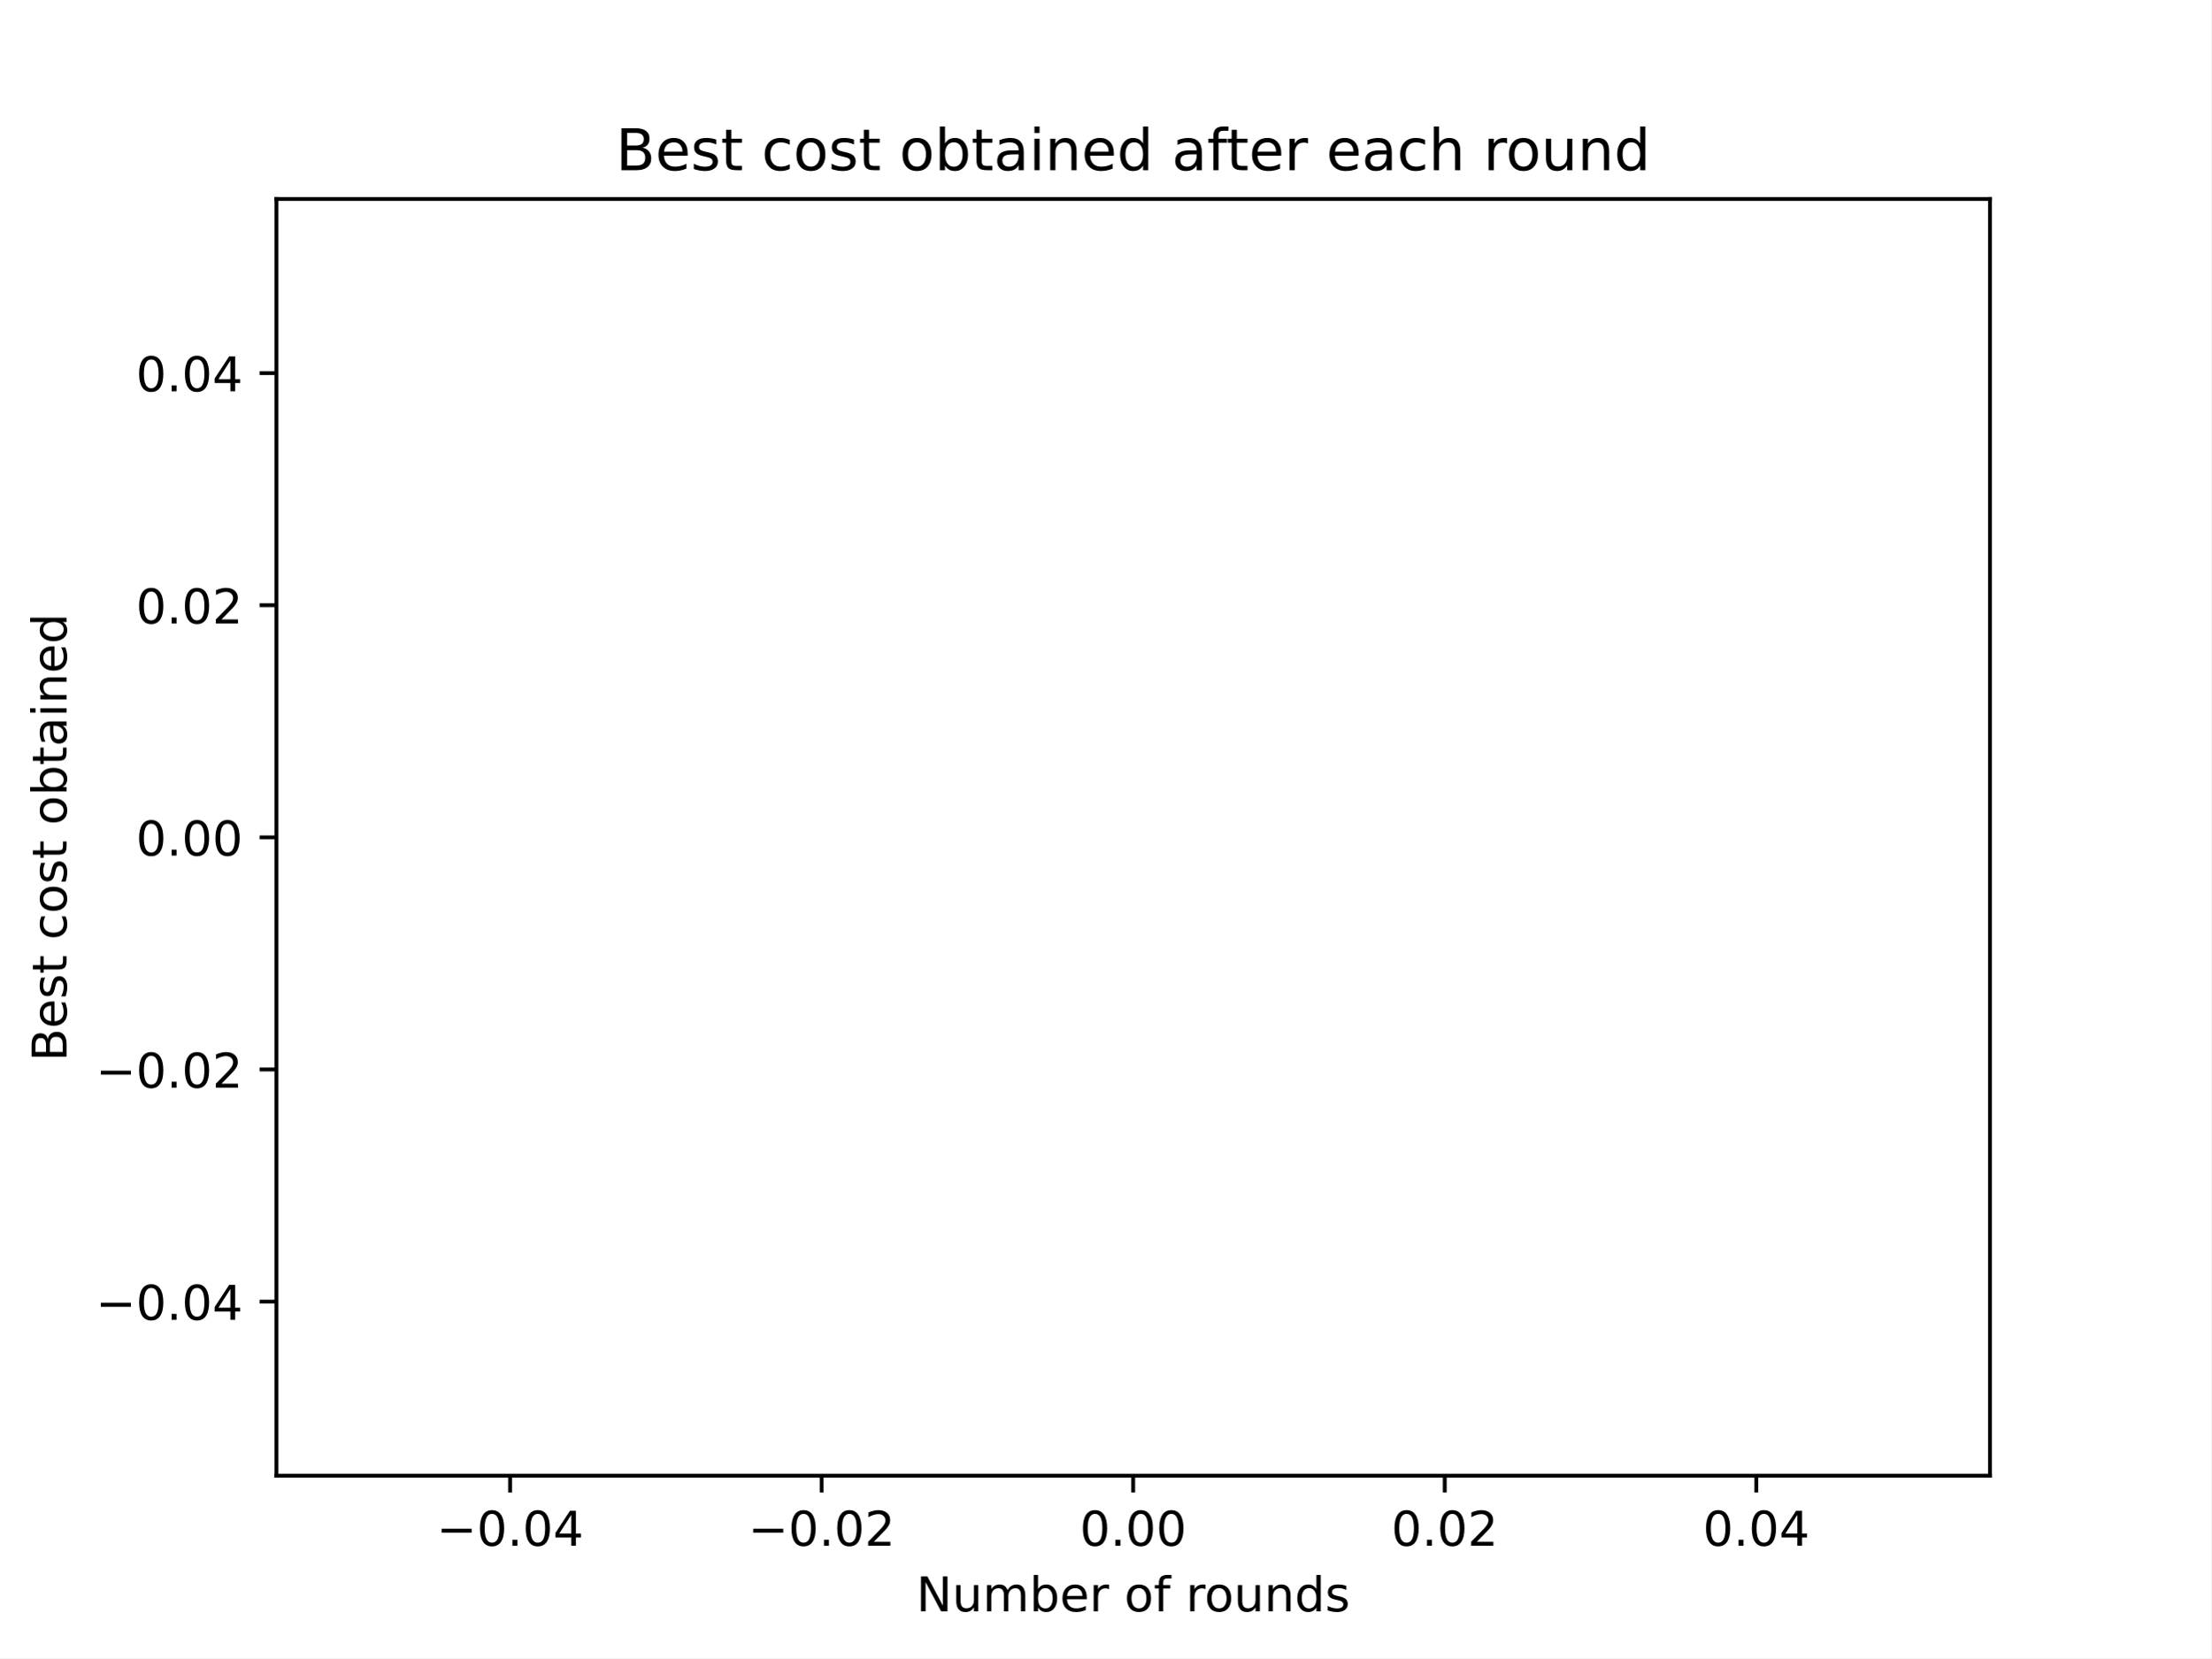
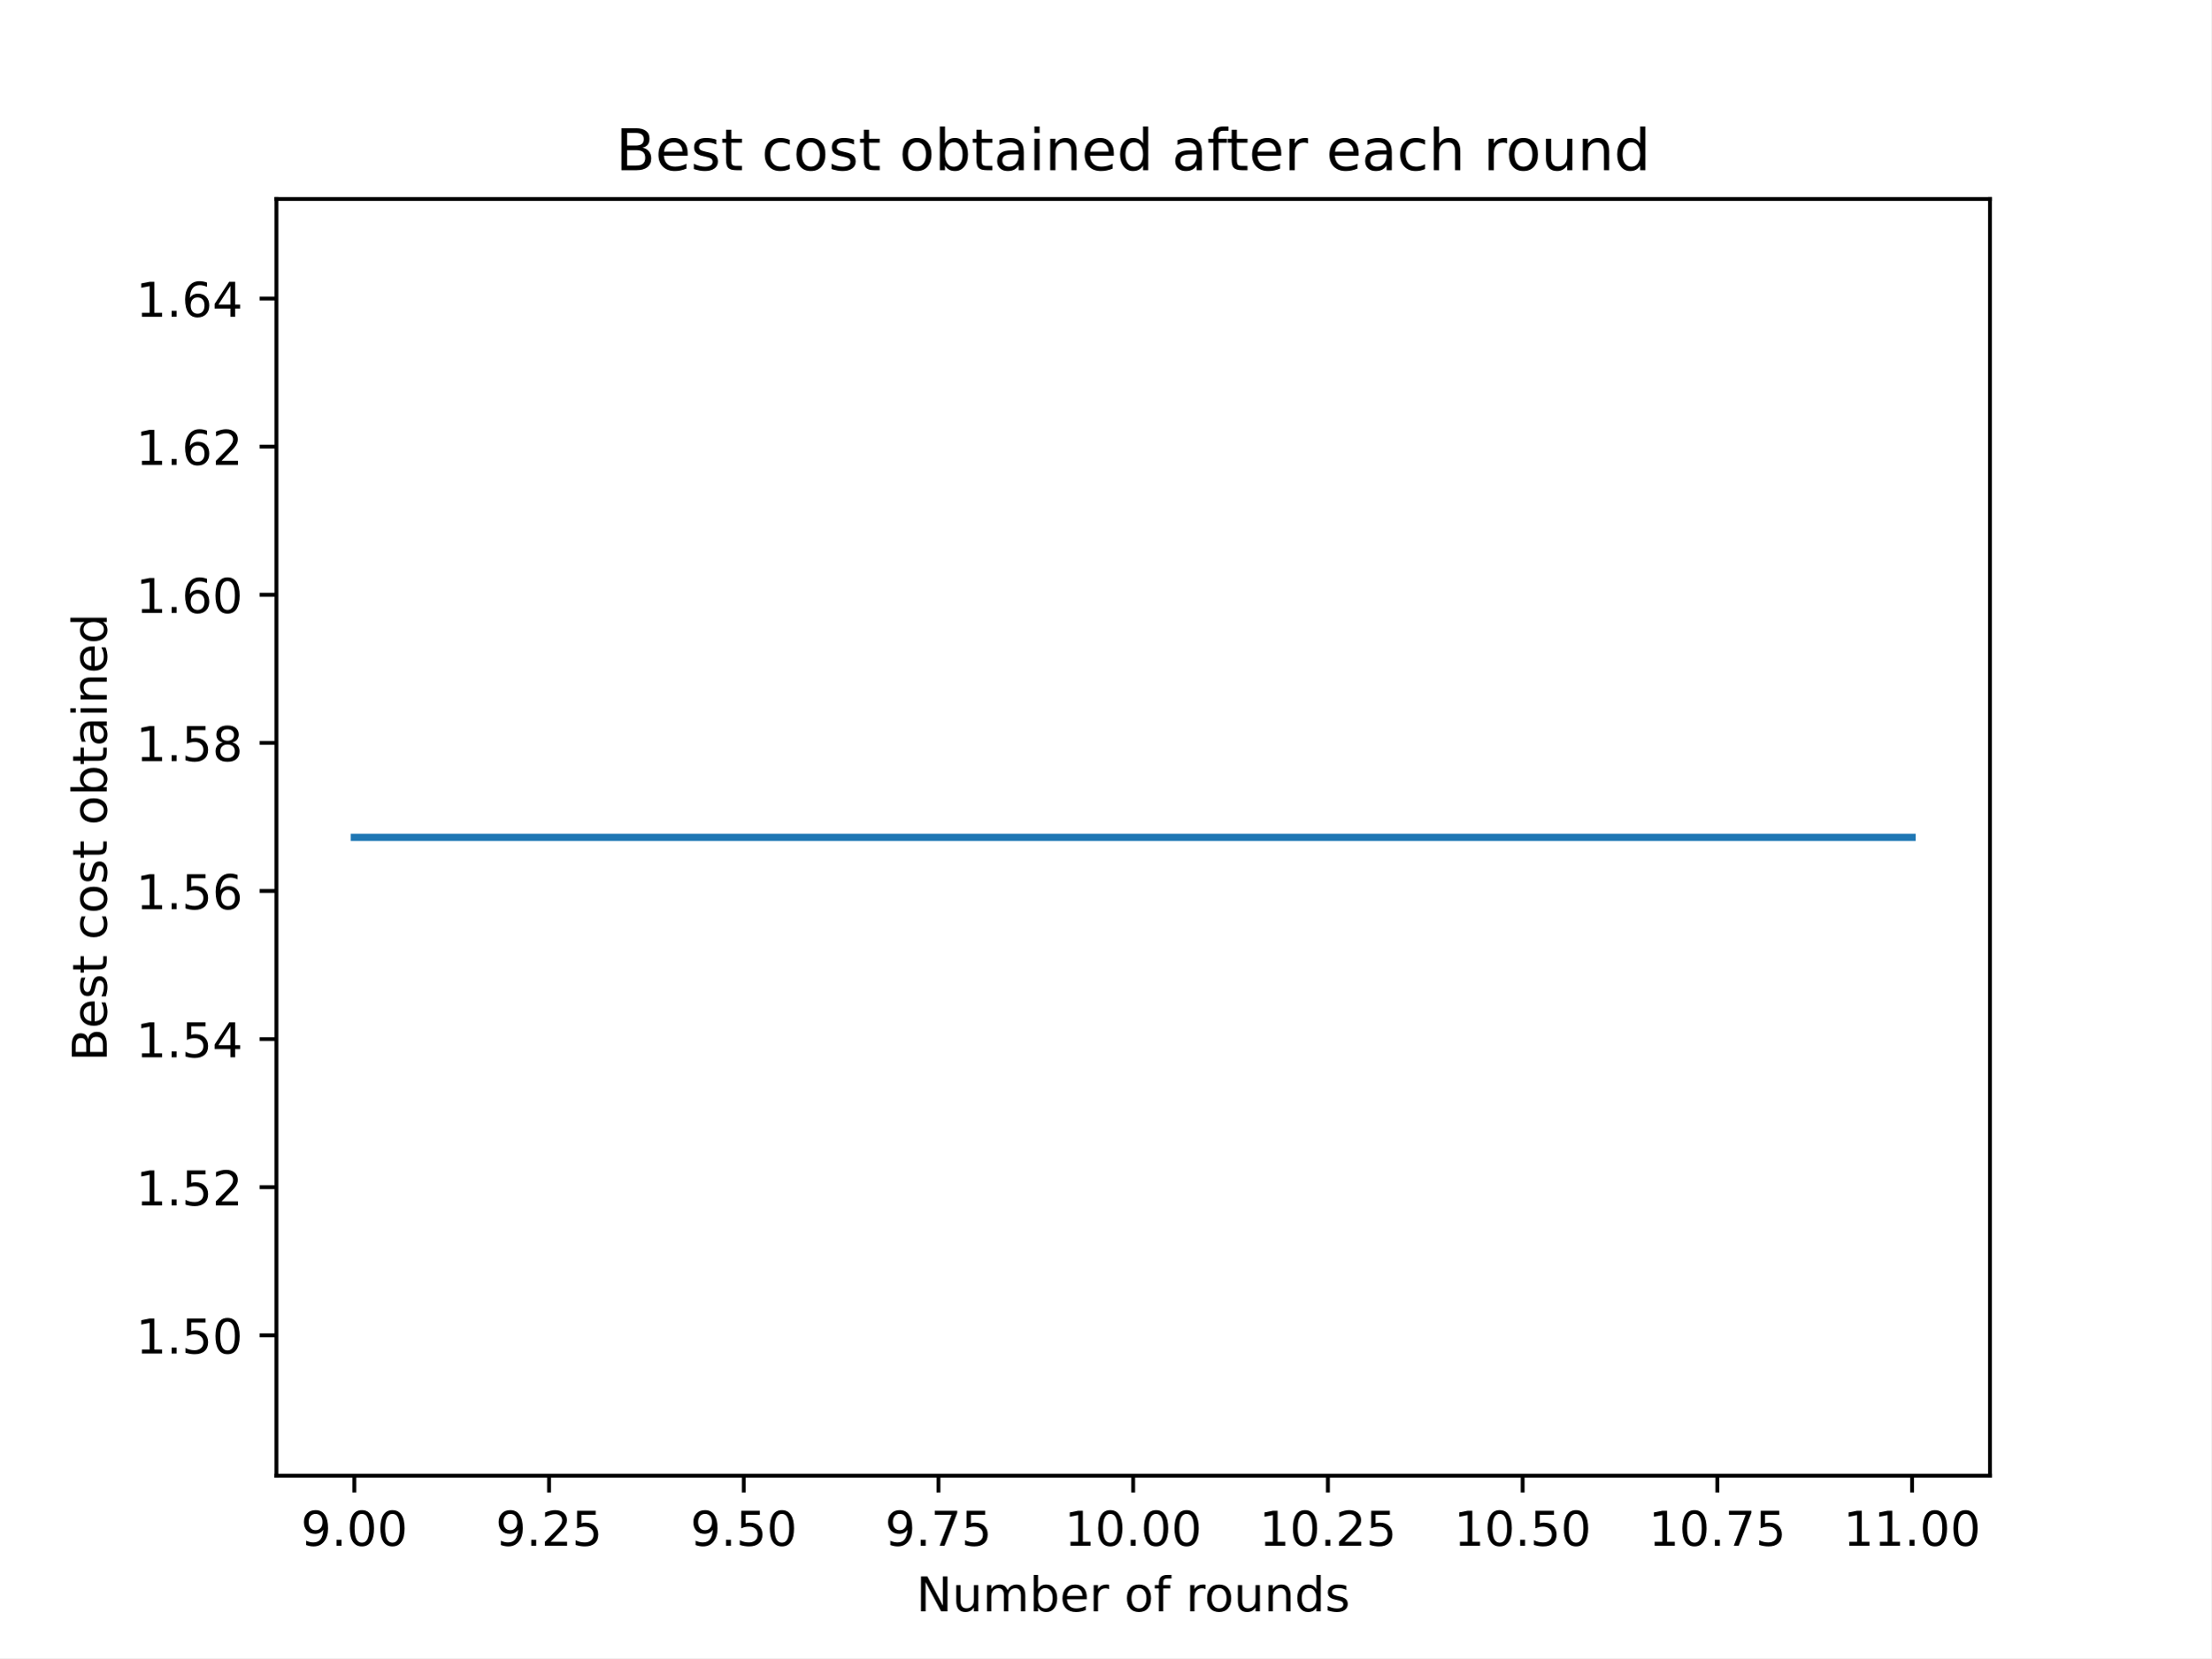
<svg xmlns="http://www.w3.org/2000/svg" xmlns:xlink="http://www.w3.org/1999/xlink" height="345.6pt" version="1.1" viewBox="0 0 460.8 345.6" width="460.8pt">
  <defs>
    <style type="text/css">*{stroke-linecap:butt;stroke-linejoin:round;}</style>
  </defs>
  <g id="figure_1">
    <g id="patch_1">
      <path d="M 0 345.6  L 460.8 345.6  L 460.8 0  L 0 0  z " style="fill:#ffffff;" />
    </g>
    <g id="axes_1">
      <g id="patch_2">
        <path d="M 57.6 307.584  L 414.72 307.584  L 414.72 41.472  L 57.6 41.472  z " style="fill:#ffffff;" />
      </g>
      <g id="matplotlib.axis_1">
        <g id="xtick_1">
          <g id="line2d_1">
            <defs>
-               <path d="M 0 0  L 0 3.5  " id="m5c2f1221fa" style="stroke:#000000;stroke-width:0.8;" />
+               <path d="M 0 0  L 0 3.5  " id="m8ba4e648dd" style="stroke:#000000;stroke-width:0.8;" />
            </defs>
            <g>
-               <use style="stroke:#000000;stroke-width:0.8;" x="106.298" xlink:href="#m5c2f1221fa" y="307.584" />
+               <use style="stroke:#000000;stroke-width:0.8;" x="73.833" xlink:href="#m8ba4e648dd" y="307.584" />
            </g>
          </g>
          <g id="text_1">
-             <g transform="translate(90.97553 322.1824)scale(0.1 -0.1)">
-               <defs>
-                 <path d="M 10.594 35.5  L 73.188 35.5  L 73.188 27.203  L 10.594 27.203  z " id="DejaVuSans-8722" />
+             <g transform="translate(62.69991 322.1824)scale(0.1 -0.1)">
+               <defs>
+                 <path d="M 10.984 1.516  L 10.984 10.5  Q 14.703 8.734 18.5 7.812  Q 22.312 6.891 25.984 6.891  Q 35.75 6.891 40.891 13.453  Q 46.047 20.016 46.781 33.406  Q 43.953 29.203 39.594 26.953  Q 35.25 24.703 29.984 24.703  Q 19.047 24.703 12.672 31.312  Q 6.297 37.938 6.297 49.422  Q 6.297 60.641 12.938 67.422  Q 19.578 74.219 30.609 74.219  Q 43.266 74.219 49.922 64.516  Q 56.594 54.828 56.594 36.375  Q 56.594 19.141 48.406 8.859  Q 40.234 -1.422 26.422 -1.422  Q 22.703 -1.422 18.891 -0.688  Q 15.094 0.047 10.984 1.516  z M 30.609 32.422  Q 37.25 32.422 41.125 36.953  Q 45.016 41.5 45.016 49.422  Q 45.016 57.281 41.125 61.844  Q 37.25 66.406 30.609 66.406  Q 23.969 66.406 20.094 61.844  Q 16.219 57.281 16.219 49.422  Q 16.219 41.5 20.094 36.953  Q 23.969 32.422 30.609 32.422  z " id="DejaVuSans-57" />
+                 <path d="M 10.688 12.406  L 21 12.406  L 21 0  L 10.688 0  z " id="DejaVuSans-46" />
                <path d="M 31.781 66.406  Q 24.172 66.406 20.328 58.906  Q 16.5 51.422 16.5 36.375  Q 16.5 21.391 20.328 13.891  Q 24.172 6.391 31.781 6.391  Q 39.453 6.391 43.281 13.891  Q 47.125 21.391 47.125 36.375  Q 47.125 51.422 43.281 58.906  Q 39.453 66.406 31.781 66.406  z M 31.781 74.219  Q 44.047 74.219 50.516 64.516  Q 56.984 54.828 56.984 36.375  Q 56.984 17.969 50.516 8.266  Q 44.047 -1.422 31.781 -1.422  Q 19.531 -1.422 13.062 8.266  Q 6.594 17.969 6.594 36.375  Q 6.594 54.828 13.062 64.516  Q 19.531 74.219 31.781 74.219  z " id="DejaVuSans-48" />
-                 <path d="M 10.688 12.406  L 21 12.406  L 21 0  L 10.688 0  z " id="DejaVuSans-46" />
-                 <path d="M 37.797 64.312  L 12.891 25.391  L 37.797 25.391  z M 35.203 72.906  L 47.609 72.906  L 47.609 25.391  L 58.016 25.391  L 58.016 17.188  L 47.609 17.188  L 47.609 0  L 37.797 0  L 37.797 17.188  L 4.891 17.188  L 4.891 26.703  z " id="DejaVuSans-52" />
-               </defs>
-               <use xlink:href="#DejaVuSans-8722" />
-               <use x="83.789" xlink:href="#DejaVuSans-48" />
-               <use x="147.412" xlink:href="#DejaVuSans-46" />
-               <use x="179.199" xlink:href="#DejaVuSans-48" />
-               <use x="242.822" xlink:href="#DejaVuSans-52" />
+               </defs>
+               <use xlink:href="#DejaVuSans-57" />
+               <use x="63.623" xlink:href="#DejaVuSans-46" />
+               <use x="95.41" xlink:href="#DejaVuSans-48" />
+               <use x="159.033" xlink:href="#DejaVuSans-48" />
            </g>
          </g>
        </g>
        <g id="xtick_2">
          <g id="line2d_2">
            <g>
-               <use style="stroke:#000000;stroke-width:0.8;" x="171.229" xlink:href="#m5c2f1221fa" y="307.584" />
+               <use style="stroke:#000000;stroke-width:0.8;" x="114.415" xlink:href="#m8ba4e648dd" y="307.584" />
            </g>
          </g>
          <g id="text_2">
-             <g transform="translate(155.9064 322.1824)scale(0.1 -0.1)">
+             <g transform="translate(103.2817 322.1824)scale(0.1 -0.1)">
              <defs>
                <path d="M 19.188 8.297  L 53.609 8.297  L 53.609 0  L 7.328 0  L 7.328 8.297  Q 12.938 14.109 22.625 23.891  Q 32.328 33.688 34.812 36.531  Q 39.547 41.844 41.422 45.531  Q 43.312 49.219 43.312 52.781  Q 43.312 58.594 39.234 62.25  Q 35.156 65.922 28.609 65.922  Q 23.969 65.922 18.812 64.312  Q 13.672 62.703 7.812 59.422  L 7.812 69.391  Q 13.766 71.781 18.938 73  Q 24.125 74.219 28.422 74.219  Q 39.75 74.219 46.484 68.547  Q 53.219 62.891 53.219 53.422  Q 53.219 48.922 51.531 44.891  Q 49.859 40.875 45.406 35.406  Q 44.188 33.984 37.641 27.219  Q 31.109 20.453 19.188 8.297  z " id="DejaVuSans-50" />
-               </defs>
-               <use xlink:href="#DejaVuSans-8722" />
-               <use x="83.789" xlink:href="#DejaVuSans-48" />
-               <use x="147.412" xlink:href="#DejaVuSans-46" />
-               <use x="179.199" xlink:href="#DejaVuSans-48" />
-               <use x="242.822" xlink:href="#DejaVuSans-50" />
+                 <path d="M 10.797 72.906  L 49.516 72.906  L 49.516 64.594  L 19.828 64.594  L 19.828 46.734  Q 21.969 47.469 24.109 47.828  Q 26.266 48.188 28.422 48.188  Q 40.625 48.188 47.75 41.5  Q 54.891 34.812 54.891 23.391  Q 54.891 11.625 47.562 5.094  Q 40.234 -1.422 26.906 -1.422  Q 22.312 -1.422 17.547 -0.641  Q 12.797 0.141 7.719 1.703  L 7.719 11.625  Q 12.109 9.234 16.797 8.062  Q 21.484 6.891 26.703 6.891  Q 35.156 6.891 40.078 11.328  Q 45.016 15.766 45.016 23.391  Q 45.016 31 40.078 35.438  Q 35.156 39.891 26.703 39.891  Q 22.75 39.891 18.812 39.016  Q 14.891 38.141 10.797 36.281  z " id="DejaVuSans-53" />
+               </defs>
+               <use xlink:href="#DejaVuSans-57" />
+               <use x="63.623" xlink:href="#DejaVuSans-46" />
+               <use x="95.41" xlink:href="#DejaVuSans-50" />
+               <use x="159.033" xlink:href="#DejaVuSans-53" />
            </g>
          </g>
        </g>
        <g id="xtick_3">
          <g id="line2d_3">
            <g>
-               <use style="stroke:#000000;stroke-width:0.8;" x="236.16" xlink:href="#m5c2f1221fa" y="307.584" />
+               <use style="stroke:#000000;stroke-width:0.8;" x="154.996" xlink:href="#m8ba4e648dd" y="307.584" />
            </g>
          </g>
          <g id="text_3">
-             <g transform="translate(225.0272 322.1824)scale(0.1 -0.1)">
-               <use xlink:href="#DejaVuSans-48" />
-               <use x="63.623" xlink:href="#DejaVuSans-46" />
-               <use x="95.41" xlink:href="#DejaVuSans-48" />
+             <g transform="translate(143.8636 322.1824)scale(0.1 -0.1)">
+               <use xlink:href="#DejaVuSans-57" />
+               <use x="63.623" xlink:href="#DejaVuSans-46" />
+               <use x="95.41" xlink:href="#DejaVuSans-53" />
              <use x="159.033" xlink:href="#DejaVuSans-48" />
            </g>
          </g>
        </g>
        <g id="xtick_4">
          <g id="line2d_4">
            <g>
-               <use style="stroke:#000000;stroke-width:0.8;" x="301.091" xlink:href="#m5c2f1221fa" y="307.584" />
+               <use style="stroke:#000000;stroke-width:0.8;" x="195.578" xlink:href="#m8ba4e648dd" y="307.584" />
            </g>
          </g>
          <g id="text_4">
-             <g transform="translate(289.9581 322.1824)scale(0.1 -0.1)">
-               <use xlink:href="#DejaVuSans-48" />
-               <use x="63.623" xlink:href="#DejaVuSans-46" />
-               <use x="95.41" xlink:href="#DejaVuSans-48" />
-               <use x="159.033" xlink:href="#DejaVuSans-50" />
+             <g transform="translate(184.4454 322.1824)scale(0.1 -0.1)">
+               <defs>
+                 <path d="M 8.203 72.906  L 55.078 72.906  L 55.078 68.703  L 28.609 0  L 18.312 0  L 43.219 64.594  L 8.203 64.594  z " id="DejaVuSans-55" />
+               </defs>
+               <use xlink:href="#DejaVuSans-57" />
+               <use x="63.623" xlink:href="#DejaVuSans-46" />
+               <use x="95.41" xlink:href="#DejaVuSans-55" />
+               <use x="159.033" xlink:href="#DejaVuSans-53" />
            </g>
          </g>
        </g>
        <g id="xtick_5">
          <g id="line2d_5">
            <g>
-               <use style="stroke:#000000;stroke-width:0.8;" x="366.022" xlink:href="#m5c2f1221fa" y="307.584" />
+               <use style="stroke:#000000;stroke-width:0.8;" x="236.16" xlink:href="#m8ba4e648dd" y="307.584" />
            </g>
          </g>
          <g id="text_5">
-             <g transform="translate(354.889 322.1824)scale(0.1 -0.1)">
-               <use xlink:href="#DejaVuSans-48" />
-               <use x="63.623" xlink:href="#DejaVuSans-46" />
-               <use x="95.41" xlink:href="#DejaVuSans-48" />
-               <use x="159.033" xlink:href="#DejaVuSans-52" />
-             </g>
-           </g>
-         </g>
-         <g id="text_6">
+             <g transform="translate(221.8459 322.1824)scale(0.1 -0.1)">
+               <defs>
+                 <path d="M 12.406 8.297  L 28.516 8.297  L 28.516 63.922  L 10.984 60.406  L 10.984 69.391  L 28.422 72.906  L 38.281 72.906  L 38.281 8.297  L 54.391 8.297  L 54.391 0  L 12.406 0  z " id="DejaVuSans-49" />
+               </defs>
+               <use xlink:href="#DejaVuSans-49" />
+               <use x="63.623" xlink:href="#DejaVuSans-48" />
+               <use x="127.246" xlink:href="#DejaVuSans-46" />
+               <use x="159.033" xlink:href="#DejaVuSans-48" />
+               <use x="222.656" xlink:href="#DejaVuSans-48" />
+             </g>
+           </g>
+         </g>
+         <g id="xtick_6">
+           <g id="line2d_6">
+             <g>
+               <use style="stroke:#000000;stroke-width:0.8;" x="276.742" xlink:href="#m8ba4e648dd" y="307.584" />
+             </g>
+           </g>
+           <g id="text_6">
+             <g transform="translate(262.4278 322.1824)scale(0.1 -0.1)">
+               <use xlink:href="#DejaVuSans-49" />
+               <use x="63.623" xlink:href="#DejaVuSans-48" />
+               <use x="127.246" xlink:href="#DejaVuSans-46" />
+               <use x="159.033" xlink:href="#DejaVuSans-50" />
+               <use x="222.656" xlink:href="#DejaVuSans-53" />
+             </g>
+           </g>
+         </g>
+         <g id="xtick_7">
+           <g id="line2d_7">
+             <g>
+               <use style="stroke:#000000;stroke-width:0.8;" x="317.324" xlink:href="#m8ba4e648dd" y="307.584" />
+             </g>
+           </g>
+           <g id="text_7">
+             <g transform="translate(303.0096 322.1824)scale(0.1 -0.1)">
+               <use xlink:href="#DejaVuSans-49" />
+               <use x="63.623" xlink:href="#DejaVuSans-48" />
+               <use x="127.246" xlink:href="#DejaVuSans-46" />
+               <use x="159.033" xlink:href="#DejaVuSans-53" />
+               <use x="222.656" xlink:href="#DejaVuSans-48" />
+             </g>
+           </g>
+         </g>
+         <g id="xtick_8">
+           <g id="line2d_8">
+             <g>
+               <use style="stroke:#000000;stroke-width:0.8;" x="357.905" xlink:href="#m8ba4e648dd" y="307.584" />
+             </g>
+           </g>
+           <g id="text_8">
+             <g transform="translate(343.5914 322.1824)scale(0.1 -0.1)">
+               <use xlink:href="#DejaVuSans-49" />
+               <use x="63.623" xlink:href="#DejaVuSans-48" />
+               <use x="127.246" xlink:href="#DejaVuSans-46" />
+               <use x="159.033" xlink:href="#DejaVuSans-55" />
+               <use x="222.656" xlink:href="#DejaVuSans-53" />
+             </g>
+           </g>
+         </g>
+         <g id="xtick_9">
+           <g id="line2d_9">
+             <g>
+               <use style="stroke:#000000;stroke-width:0.8;" x="398.487" xlink:href="#m8ba4e648dd" y="307.584" />
+             </g>
+           </g>
+           <g id="text_9">
+             <g transform="translate(384.1732 322.1824)scale(0.1 -0.1)">
+               <use xlink:href="#DejaVuSans-49" />
+               <use x="63.623" xlink:href="#DejaVuSans-49" />
+               <use x="127.246" xlink:href="#DejaVuSans-46" />
+               <use x="159.033" xlink:href="#DejaVuSans-48" />
+               <use x="222.656" xlink:href="#DejaVuSans-48" />
+             </g>
+           </g>
+         </g>
+         <g id="text_10">
          <g transform="translate(190.9577 335.8606)scale(0.1 -0.1)">
            <defs>
              <path d="M 9.812 72.906  L 23.094 72.906  L 55.422 11.922  L 55.422 72.906  L 64.984 72.906  L 64.984 0  L 51.703 0  L 19.391 60.984  L 19.391 0  L 9.812 0  z " id="DejaVuSans-78" />
              <path d="M 8.5 21.578  L 8.5 54.688  L 17.484 54.688  L 17.484 21.922  Q 17.484 14.156 20.5 10.266  Q 23.531 6.391 29.594 6.391  Q 36.859 6.391 41.078 11.031  Q 45.312 15.672 45.312 23.688  L 45.312 54.688  L 54.297 54.688  L 54.297 0  L 45.312 0  L 45.312 8.406  Q 42.047 3.422 37.719 1  Q 33.406 -1.422 27.688 -1.422  Q 18.266 -1.422 13.375 4.438  Q 8.5 10.297 8.5 21.578  z M 31.109 56  z " id="DejaVuSans-117" />
              <path d="M 52 44.188  Q 55.375 50.25 60.062 53.125  Q 64.75 56 71.094 56  Q 79.641 56 84.281 50.016  Q 88.922 44.047 88.922 33.016  L 88.922 0  L 79.891 0  L 79.891 32.719  Q 79.891 40.578 77.094 44.375  Q 74.312 48.188 68.609 48.188  Q 61.625 48.188 57.562 43.547  Q 53.516 38.922 53.516 30.906  L 53.516 0  L 44.484 0  L 44.484 32.719  Q 44.484 40.625 41.703 44.406  Q 38.922 48.188 33.109 48.188  Q 26.219 48.188 22.156 43.531  Q 18.109 38.875 18.109 30.906  L 18.109 0  L 9.078 0  L 9.078 54.688  L 18.109 54.688  L 18.109 46.188  Q 21.188 51.219 25.484 53.609  Q 29.781 56 35.688 56  Q 41.656 56 45.828 52.969  Q 50 49.953 52 44.188  z " id="DejaVuSans-109" />
              <path d="M 48.688 27.297  Q 48.688 37.203 44.609 42.844  Q 40.531 48.484 33.406 48.484  Q 26.266 48.484 22.188 42.844  Q 18.109 37.203 18.109 27.297  Q 18.109 17.391 22.188 11.75  Q 26.266 6.109 33.406 6.109  Q 40.531 6.109 44.609 11.75  Q 48.688 17.391 48.688 27.297  z M 18.109 46.391  Q 20.953 51.266 25.266 53.625  Q 29.594 56 35.594 56  Q 45.562 56 51.781 48.094  Q 58.016 40.188 58.016 27.297  Q 58.016 14.406 51.781 6.484  Q 45.562 -1.422 35.594 -1.422  Q 29.594 -1.422 25.266 0.953  Q 20.953 3.328 18.109 8.203  L 18.109 0  L 9.078 0  L 9.078 75.984  L 18.109 75.984  z " id="DejaVuSans-98" />
              <path d="M 56.203 29.594  L 56.203 25.203  L 14.891 25.203  Q 15.484 15.922 20.484 11.062  Q 25.484 6.203 34.422 6.203  Q 39.594 6.203 44.453 7.469  Q 49.312 8.734 54.109 11.281  L 54.109 2.781  Q 49.266 0.734 44.188 -0.344  Q 39.109 -1.422 33.891 -1.422  Q 20.797 -1.422 13.156 6.188  Q 5.516 13.812 5.516 26.812  Q 5.516 40.234 12.766 48.109  Q 20.016 56 32.328 56  Q 43.359 56 49.781 48.891  Q 56.203 41.797 56.203 29.594  z M 47.219 32.234  Q 47.125 39.594 43.094 43.984  Q 39.062 48.391 32.422 48.391  Q 24.906 48.391 20.391 44.141  Q 15.875 39.891 15.188 32.172  z " id="DejaVuSans-101" />
              <path d="M 41.109 46.297  Q 39.594 47.172 37.812 47.578  Q 36.031 48 33.891 48  Q 26.266 48 22.188 43.047  Q 18.109 38.094 18.109 28.812  L 18.109 0  L 9.078 0  L 9.078 54.688  L 18.109 54.688  L 18.109 46.188  Q 20.953 51.172 25.484 53.578  Q 30.031 56 36.531 56  Q 37.453 56 38.578 55.875  Q 39.703 55.766 41.062 55.516  z " id="DejaVuSans-114" />
              <path id="DejaVuSans-32" />
              <path d="M 30.609 48.391  Q 23.391 48.391 19.188 42.75  Q 14.984 37.109 14.984 27.297  Q 14.984 17.484 19.156 11.844  Q 23.344 6.203 30.609 6.203  Q 37.797 6.203 41.984 11.859  Q 46.188 17.531 46.188 27.297  Q 46.188 37.016 41.984 42.703  Q 37.797 48.391 30.609 48.391  z M 30.609 56  Q 42.328 56 49.016 48.375  Q 55.719 40.766 55.719 27.297  Q 55.719 13.875 49.016 6.219  Q 42.328 -1.422 30.609 -1.422  Q 18.844 -1.422 12.172 6.219  Q 5.516 13.875 5.516 27.297  Q 5.516 40.766 12.172 48.375  Q 18.844 56 30.609 56  z " id="DejaVuSans-111" />
              <path d="M 37.109 75.984  L 37.109 68.5  L 28.516 68.5  Q 23.688 68.5 21.797 66.547  Q 19.922 64.594 19.922 59.516  L 19.922 54.688  L 34.719 54.688  L 34.719 47.703  L 19.922 47.703  L 19.922 0  L 10.891 0  L 10.891 47.703  L 2.297 47.703  L 2.297 54.688  L 10.891 54.688  L 10.891 58.5  Q 10.891 67.625 15.141 71.797  Q 19.391 75.984 28.609 75.984  z " id="DejaVuSans-102" />
              <path d="M 54.891 33.016  L 54.891 0  L 45.906 0  L 45.906 32.719  Q 45.906 40.484 42.875 44.328  Q 39.844 48.188 33.797 48.188  Q 26.516 48.188 22.312 43.547  Q 18.109 38.922 18.109 30.906  L 18.109 0  L 9.078 0  L 9.078 54.688  L 18.109 54.688  L 18.109 46.188  Q 21.344 51.125 25.703 53.562  Q 30.078 56 35.797 56  Q 45.219 56 50.047 50.172  Q 54.891 44.344 54.891 33.016  z " id="DejaVuSans-110" />
              <path d="M 45.406 46.391  L 45.406 75.984  L 54.391 75.984  L 54.391 0  L 45.406 0  L 45.406 8.203  Q 42.578 3.328 38.25 0.953  Q 33.938 -1.422 27.875 -1.422  Q 17.969 -1.422 11.734 6.484  Q 5.516 14.406 5.516 27.297  Q 5.516 40.188 11.734 48.094  Q 17.969 56 27.875 56  Q 33.938 56 38.25 53.625  Q 42.578 51.266 45.406 46.391  z M 14.797 27.297  Q 14.797 17.391 18.875 11.75  Q 22.953 6.109 30.078 6.109  Q 37.203 6.109 41.297 11.75  Q 45.406 17.391 45.406 27.297  Q 45.406 37.203 41.297 42.844  Q 37.203 48.484 30.078 48.484  Q 22.953 48.484 18.875 42.844  Q 14.797 37.203 14.797 27.297  z " id="DejaVuSans-100" />
              <path d="M 44.281 53.078  L 44.281 44.578  Q 40.484 46.531 36.375 47.5  Q 32.281 48.484 27.875 48.484  Q 21.188 48.484 17.844 46.438  Q 14.5 44.391 14.5 40.281  Q 14.5 37.156 16.891 35.375  Q 19.281 33.594 26.516 31.984  L 29.594 31.297  Q 39.156 29.25 43.188 25.516  Q 47.219 21.781 47.219 15.094  Q 47.219 7.469 41.188 3.016  Q 35.156 -1.422 24.609 -1.422  Q 20.219 -1.422 15.453 -0.562  Q 10.688 0.297 5.422 2  L 5.422 11.281  Q 10.406 8.688 15.234 7.391  Q 20.062 6.109 24.812 6.109  Q 31.156 6.109 34.562 8.281  Q 37.984 10.453 37.984 14.406  Q 37.984 18.062 35.516 20.016  Q 33.062 21.969 24.703 23.781  L 21.578 24.516  Q 13.234 26.266 9.516 29.906  Q 5.812 33.547 5.812 39.891  Q 5.812 47.609 11.281 51.797  Q 16.75 56 26.812 56  Q 31.781 56 36.172 55.266  Q 40.578 54.547 44.281 53.078  z " id="DejaVuSans-115" />
            </defs>
            <use xlink:href="#DejaVuSans-78" />
            <use x="74.805" xlink:href="#DejaVuSans-117" />
            <use x="138.184" xlink:href="#DejaVuSans-109" />
            <use x="235.596" xlink:href="#DejaVuSans-98" />
            <use x="299.072" xlink:href="#DejaVuSans-101" />
            <use x="360.596" xlink:href="#DejaVuSans-114" />
            <use x="401.709" xlink:href="#DejaVuSans-32" />
            <use x="433.496" xlink:href="#DejaVuSans-111" />
            <use x="494.678" xlink:href="#DejaVuSans-102" />
            <use x="529.883" xlink:href="#DejaVuSans-32" />
            <use x="561.67" xlink:href="#DejaVuSans-114" />
            <use x="600.533" xlink:href="#DejaVuSans-111" />
            <use x="661.715" xlink:href="#DejaVuSans-117" />
            <use x="725.094" xlink:href="#DejaVuSans-110" />
            <use x="788.473" xlink:href="#DejaVuSans-100" />
            <use x="851.949" xlink:href="#DejaVuSans-115" />
          </g>
        </g>
      </g>
      <g id="matplotlib.axis_2">
        <g id="ytick_1">
-           <g id="line2d_6">
+           <g id="line2d_10">
            <defs>
-               <path d="M 0 0  L -3.5 0  " id="m1958abeb8f" style="stroke:#000000;stroke-width:0.8;" />
+               <path d="M 0 0  L -3.5 0  " id="m8a938d6880" style="stroke:#000000;stroke-width:0.8;" />
            </defs>
            <g>
-               <use style="stroke:#000000;stroke-width:0.8;" x="57.6" xlink:href="#m1958abeb8f" y="271.296" />
-             </g>
-           </g>
-           <g id="text_7">
-             <g transform="translate(19.95469 275.0952)scale(0.1 -0.1)">
-               <use xlink:href="#DejaVuSans-8722" />
-               <use x="83.789" xlink:href="#DejaVuSans-48" />
-               <use x="147.412" xlink:href="#DejaVuSans-46" />
-               <use x="179.199" xlink:href="#DejaVuSans-48" />
-               <use x="242.822" xlink:href="#DejaVuSans-52" />
+               <use style="stroke:#000000;stroke-width:0.8;" x="57.6" xlink:href="#m8a938d6880" y="278.323" />
+             </g>
+           </g>
+           <g id="text_11">
+             <g transform="translate(28.33438 282.1218)scale(0.1 -0.1)">
+               <use xlink:href="#DejaVuSans-49" />
+               <use x="63.623" xlink:href="#DejaVuSans-46" />
+               <use x="95.41" xlink:href="#DejaVuSans-53" />
+               <use x="159.033" xlink:href="#DejaVuSans-48" />
            </g>
          </g>
        </g>
        <g id="ytick_2">
-           <g id="line2d_7">
-             <g>
-               <use style="stroke:#000000;stroke-width:0.8;" x="57.6" xlink:href="#m1958abeb8f" y="222.912" />
-             </g>
-           </g>
-           <g id="text_8">
-             <g transform="translate(19.95469 226.7112)scale(0.1 -0.1)">
-               <use xlink:href="#DejaVuSans-8722" />
-               <use x="83.789" xlink:href="#DejaVuSans-48" />
-               <use x="147.412" xlink:href="#DejaVuSans-46" />
-               <use x="179.199" xlink:href="#DejaVuSans-48" />
-               <use x="242.822" xlink:href="#DejaVuSans-50" />
+           <g id="line2d_11">
+             <g>
+               <use style="stroke:#000000;stroke-width:0.8;" x="57.6" xlink:href="#m8a938d6880" y="247.451" />
+             </g>
+           </g>
+           <g id="text_12">
+             <g transform="translate(28.33438 251.2498)scale(0.1 -0.1)">
+               <use xlink:href="#DejaVuSans-49" />
+               <use x="63.623" xlink:href="#DejaVuSans-46" />
+               <use x="95.41" xlink:href="#DejaVuSans-53" />
+               <use x="159.033" xlink:href="#DejaVuSans-50" />
            </g>
          </g>
        </g>
        <g id="ytick_3">
-           <g id="line2d_8">
-             <g>
-               <use style="stroke:#000000;stroke-width:0.8;" x="57.6" xlink:href="#m1958abeb8f" y="174.528" />
-             </g>
-           </g>
-           <g id="text_9">
-             <g transform="translate(28.33438 178.3272)scale(0.1 -0.1)">
-               <use xlink:href="#DejaVuSans-48" />
-               <use x="63.623" xlink:href="#DejaVuSans-46" />
-               <use x="95.41" xlink:href="#DejaVuSans-48" />
-               <use x="159.033" xlink:href="#DejaVuSans-48" />
+           <g id="line2d_12">
+             <g>
+               <use style="stroke:#000000;stroke-width:0.8;" x="57.6" xlink:href="#m8a938d6880" y="216.578" />
+             </g>
+           </g>
+           <g id="text_13">
+             <g transform="translate(28.33438 220.3777)scale(0.1 -0.1)">
+               <defs>
+                 <path d="M 37.797 64.312  L 12.891 25.391  L 37.797 25.391  z M 35.203 72.906  L 47.609 72.906  L 47.609 25.391  L 58.016 25.391  L 58.016 17.188  L 47.609 17.188  L 47.609 0  L 37.797 0  L 37.797 17.188  L 4.891 17.188  L 4.891 26.703  z " id="DejaVuSans-52" />
+               </defs>
+               <use xlink:href="#DejaVuSans-49" />
+               <use x="63.623" xlink:href="#DejaVuSans-46" />
+               <use x="95.41" xlink:href="#DejaVuSans-53" />
+               <use x="159.033" xlink:href="#DejaVuSans-52" />
            </g>
          </g>
        </g>
        <g id="ytick_4">
-           <g id="line2d_9">
-             <g>
-               <use style="stroke:#000000;stroke-width:0.8;" x="57.6" xlink:href="#m1958abeb8f" y="126.144" />
-             </g>
-           </g>
-           <g id="text_10">
-             <g transform="translate(28.33438 129.9432)scale(0.1 -0.1)">
-               <use xlink:href="#DejaVuSans-48" />
-               <use x="63.623" xlink:href="#DejaVuSans-46" />
-               <use x="95.41" xlink:href="#DejaVuSans-48" />
+           <g id="line2d_13">
+             <g>
+               <use style="stroke:#000000;stroke-width:0.8;" x="57.6" xlink:href="#m8a938d6880" y="185.706" />
+             </g>
+           </g>
+           <g id="text_14">
+             <g transform="translate(28.33438 189.5056)scale(0.1 -0.1)">
+               <defs>
+                 <path d="M 33.016 40.375  Q 26.375 40.375 22.484 35.828  Q 18.609 31.297 18.609 23.391  Q 18.609 15.531 22.484 10.953  Q 26.375 6.391 33.016 6.391  Q 39.656 6.391 43.531 10.953  Q 47.406 15.531 47.406 23.391  Q 47.406 31.297 43.531 35.828  Q 39.656 40.375 33.016 40.375  z M 52.594 71.297  L 52.594 62.312  Q 48.875 64.062 45.094 64.984  Q 41.312 65.922 37.594 65.922  Q 27.828 65.922 22.672 59.328  Q 17.531 52.734 16.797 39.406  Q 19.672 43.656 24.016 45.922  Q 28.375 48.188 33.594 48.188  Q 44.578 48.188 50.953 41.516  Q 57.328 34.859 57.328 23.391  Q 57.328 12.156 50.688 5.359  Q 44.047 -1.422 33.016 -1.422  Q 20.359 -1.422 13.672 8.266  Q 6.984 17.969 6.984 36.375  Q 6.984 53.656 15.188 63.938  Q 23.391 74.219 37.203 74.219  Q 40.922 74.219 44.703 73.484  Q 48.484 72.75 52.594 71.297  z " id="DejaVuSans-54" />
+               </defs>
+               <use xlink:href="#DejaVuSans-49" />
+               <use x="63.623" xlink:href="#DejaVuSans-46" />
+               <use x="95.41" xlink:href="#DejaVuSans-53" />
+               <use x="159.033" xlink:href="#DejaVuSans-54" />
+             </g>
+           </g>
+         </g>
+         <g id="ytick_5">
+           <g id="line2d_14">
+             <g>
+               <use style="stroke:#000000;stroke-width:0.8;" x="57.6" xlink:href="#m8a938d6880" y="154.834" />
+             </g>
+           </g>
+           <g id="text_15">
+             <g transform="translate(28.33438 158.6335)scale(0.1 -0.1)">
+               <defs>
+                 <path d="M 31.781 34.625  Q 24.75 34.625 20.719 30.859  Q 16.703 27.094 16.703 20.516  Q 16.703 13.922 20.719 10.156  Q 24.75 6.391 31.781 6.391  Q 38.812 6.391 42.859 10.172  Q 46.922 13.969 46.922 20.516  Q 46.922 27.094 42.891 30.859  Q 38.875 34.625 31.781 34.625  z M 21.922 38.812  Q 15.578 40.375 12.031 44.719  Q 8.5 49.078 8.5 55.328  Q 8.5 64.062 14.719 69.141  Q 20.953 74.219 31.781 74.219  Q 42.672 74.219 48.875 69.141  Q 55.078 64.062 55.078 55.328  Q 55.078 49.078 51.531 44.719  Q 48 40.375 41.703 38.812  Q 48.828 37.156 52.797 32.312  Q 56.781 27.484 56.781 20.516  Q 56.781 9.906 50.312 4.234  Q 43.844 -1.422 31.781 -1.422  Q 19.734 -1.422 13.25 4.234  Q 6.781 9.906 6.781 20.516  Q 6.781 27.484 10.781 32.312  Q 14.797 37.156 21.922 38.812  z M 18.312 54.391  Q 18.312 48.734 21.844 45.562  Q 25.391 42.391 31.781 42.391  Q 38.141 42.391 41.719 45.562  Q 45.312 48.734 45.312 54.391  Q 45.312 60.062 41.719 63.234  Q 38.141 66.406 31.781 66.406  Q 25.391 66.406 21.844 63.234  Q 18.312 60.062 18.312 54.391  z " id="DejaVuSans-56" />
+               </defs>
+               <use xlink:href="#DejaVuSans-49" />
+               <use x="63.623" xlink:href="#DejaVuSans-46" />
+               <use x="95.41" xlink:href="#DejaVuSans-53" />
+               <use x="159.033" xlink:href="#DejaVuSans-56" />
+             </g>
+           </g>
+         </g>
+         <g id="ytick_6">
+           <g id="line2d_15">
+             <g>
+               <use style="stroke:#000000;stroke-width:0.8;" x="57.6" xlink:href="#m8a938d6880" y="123.962" />
+             </g>
+           </g>
+           <g id="text_16">
+             <g transform="translate(28.33438 127.7615)scale(0.1 -0.1)">
+               <use xlink:href="#DejaVuSans-49" />
+               <use x="63.623" xlink:href="#DejaVuSans-46" />
+               <use x="95.41" xlink:href="#DejaVuSans-54" />
+               <use x="159.033" xlink:href="#DejaVuSans-48" />
+             </g>
+           </g>
+         </g>
+         <g id="ytick_7">
+           <g id="line2d_16">
+             <g>
+               <use style="stroke:#000000;stroke-width:0.8;" x="57.6" xlink:href="#m8a938d6880" y="93.09" />
+             </g>
+           </g>
+           <g id="text_17">
+             <g transform="translate(28.33438 96.88941)scale(0.1 -0.1)">
+               <use xlink:href="#DejaVuSans-49" />
+               <use x="63.623" xlink:href="#DejaVuSans-46" />
+               <use x="95.41" xlink:href="#DejaVuSans-54" />
              <use x="159.033" xlink:href="#DejaVuSans-50" />
            </g>
          </g>
        </g>
-         <g id="ytick_5">
-           <g id="line2d_10">
-             <g>
-               <use style="stroke:#000000;stroke-width:0.8;" x="57.6" xlink:href="#m1958abeb8f" y="77.76" />
-             </g>
-           </g>
-           <g id="text_11">
-             <g transform="translate(28.33438 81.55922)scale(0.1 -0.1)">
-               <use xlink:href="#DejaVuSans-48" />
-               <use x="63.623" xlink:href="#DejaVuSans-46" />
-               <use x="95.41" xlink:href="#DejaVuSans-48" />
+         <g id="ytick_8">
+           <g id="line2d_17">
+             <g>
+               <use style="stroke:#000000;stroke-width:0.8;" x="57.6" xlink:href="#m8a938d6880" y="62.218" />
+             </g>
+           </g>
+           <g id="text_18">
+             <g transform="translate(28.33438 66.01733)scale(0.1 -0.1)">
+               <use xlink:href="#DejaVuSans-49" />
+               <use x="63.623" xlink:href="#DejaVuSans-46" />
+               <use x="95.41" xlink:href="#DejaVuSans-54" />
              <use x="159.033" xlink:href="#DejaVuSans-52" />
            </g>
          </g>
        </g>
-         <g id="text_12">
-           <g transform="translate(13.875 221.2178)rotate(-90)scale(0.1 -0.1)">
+         <g id="text_19">
+           <g transform="translate(22.25469 221.2178)rotate(-90)scale(0.1 -0.1)">
            <defs>
              <path d="M 19.672 34.812  L 19.672 8.109  L 35.5 8.109  Q 43.453 8.109 47.281 11.406  Q 51.125 14.703 51.125 21.484  Q 51.125 28.328 47.281 31.562  Q 43.453 34.812 35.5 34.812  z M 19.672 64.797  L 19.672 42.828  L 34.281 42.828  Q 41.5 42.828 45.031 45.531  Q 48.578 48.25 48.578 53.812  Q 48.578 59.328 45.031 62.062  Q 41.5 64.797 34.281 64.797  z M 9.812 72.906  L 35.016 72.906  Q 46.297 72.906 52.391 68.219  Q 58.5 63.531 58.5 54.891  Q 58.5 48.188 55.375 44.234  Q 52.25 40.281 46.188 39.312  Q 53.469 37.75 57.5 32.781  Q 61.531 27.828 61.531 20.406  Q 61.531 10.641 54.891 5.312  Q 48.25 0 35.984 0  L 9.812 0  z " id="DejaVuSans-66" />
              <path d="M 18.312 70.219  L 18.312 54.688  L 36.812 54.688  L 36.812 47.703  L 18.312 47.703  L 18.312 18.016  Q 18.312 11.328 20.141 9.422  Q 21.969 7.516 27.594 7.516  L 36.812 7.516  L 36.812 0  L 27.594 0  Q 17.188 0 13.234 3.875  Q 9.281 7.766 9.281 18.016  L 9.281 47.703  L 2.688 47.703  L 2.688 54.688  L 9.281 54.688  L 9.281 70.219  z " id="DejaVuSans-116" />
              <path d="M 48.781 52.594  L 48.781 44.188  Q 44.969 46.297 41.141 47.344  Q 37.312 48.391 33.406 48.391  Q 24.656 48.391 19.812 42.844  Q 14.984 37.312 14.984 27.297  Q 14.984 17.281 19.812 11.734  Q 24.656 6.203 33.406 6.203  Q 37.312 6.203 41.141 7.25  Q 44.969 8.297 48.781 10.406  L 48.781 2.094  Q 45.016 0.344 40.984 -0.531  Q 36.969 -1.422 32.422 -1.422  Q 20.062 -1.422 12.781 6.344  Q 5.516 14.109 5.516 27.297  Q 5.516 40.672 12.859 48.328  Q 20.219 56 33.016 56  Q 37.156 56 41.109 55.141  Q 45.062 54.297 48.781 52.594  z " id="DejaVuSans-99" />
              <path d="M 34.281 27.484  Q 23.391 27.484 19.188 25  Q 14.984 22.516 14.984 16.5  Q 14.984 11.719 18.141 8.906  Q 21.297 6.109 26.703 6.109  Q 34.188 6.109 38.703 11.406  Q 43.219 16.703 43.219 25.484  L 43.219 27.484  z M 52.203 31.203  L 52.203 0  L 43.219 0  L 43.219 8.297  Q 40.141 3.328 35.547 0.953  Q 30.953 -1.422 24.312 -1.422  Q 15.922 -1.422 10.953 3.297  Q 6 8.016 6 15.922  Q 6 25.141 12.172 29.828  Q 18.359 34.516 30.609 34.516  L 43.219 34.516  L 43.219 35.406  Q 43.219 41.609 39.141 45  Q 35.062 48.391 27.688 48.391  Q 23 48.391 18.547 47.266  Q 14.109 46.141 10.016 43.891  L 10.016 52.203  Q 14.938 54.109 19.578 55.047  Q 24.219 56 28.609 56  Q 40.484 56 46.344 49.844  Q 52.203 43.703 52.203 31.203  z " id="DejaVuSans-97" />
              <path d="M 9.422 54.688  L 18.406 54.688  L 18.406 0  L 9.422 0  z M 9.422 75.984  L 18.406 75.984  L 18.406 64.594  L 9.422 64.594  z " id="DejaVuSans-105" />
            </defs>
            <use xlink:href="#DejaVuSans-66" />
            <use x="68.604" xlink:href="#DejaVuSans-101" />
            <use x="130.127" xlink:href="#DejaVuSans-115" />
            <use x="182.227" xlink:href="#DejaVuSans-116" />
            <use x="221.436" xlink:href="#DejaVuSans-32" />
            <use x="253.223" xlink:href="#DejaVuSans-99" />
            <use x="308.203" xlink:href="#DejaVuSans-111" />
            <use x="369.385" xlink:href="#DejaVuSans-115" />
            <use x="421.484" xlink:href="#DejaVuSans-116" />
            <use x="460.693" xlink:href="#DejaVuSans-32" />
            <use x="492.48" xlink:href="#DejaVuSans-111" />
            <use x="553.662" xlink:href="#DejaVuSans-98" />
            <use x="617.139" xlink:href="#DejaVuSans-116" />
            <use x="656.348" xlink:href="#DejaVuSans-97" />
            <use x="717.627" xlink:href="#DejaVuSans-105" />
            <use x="745.41" xlink:href="#DejaVuSans-110" />
            <use x="808.789" xlink:href="#DejaVuSans-101" />
            <use x="870.312" xlink:href="#DejaVuSans-100" />
          </g>
        </g>
      </g>
-       <g id="line2d_11">
-         <path clip-path="url(#padfeeddd41)" d="M 0 0  " style="fill:none;stroke:#1f77b4;stroke-linecap:square;stroke-width:1.5;" />
+       <g id="line2d_18">
+         <path clip-path="url(#p48ef60946d)" d="M 73.833 174.528  L 236.16 174.528  L 398.487 174.528  " style="fill:none;stroke:#1f77b4;stroke-linecap:square;stroke-width:1.5;" />
      </g>
      <g id="patch_3">
        <path d="M 57.6 307.584  L 57.6 41.472  " style="fill:none;stroke:#000000;stroke-linecap:square;stroke-linejoin:miter;stroke-width:0.8;" />
      </g>
      <g id="patch_4">
        <path d="M 414.72 307.584  L 414.72 41.472  " style="fill:none;stroke:#000000;stroke-linecap:square;stroke-linejoin:miter;stroke-width:0.8;" />
      </g>
      <g id="patch_5">
        <path d="M 57.6 307.584  L 414.72 307.584  " style="fill:none;stroke:#000000;stroke-linecap:square;stroke-linejoin:miter;stroke-width:0.8;" />
      </g>
      <g id="patch_6">
        <path d="M 57.6 41.472  L 414.72 41.472  " style="fill:none;stroke:#000000;stroke-linecap:square;stroke-linejoin:miter;stroke-width:0.8;" />
      </g>
-       <g id="text_13">
+       <g id="text_20">
        <g transform="translate(128.3297 35.472)scale(0.12 -0.12)">
          <defs>
            <path d="M 54.891 33.016  L 54.891 0  L 45.906 0  L 45.906 32.719  Q 45.906 40.484 42.875 44.328  Q 39.844 48.188 33.797 48.188  Q 26.516 48.188 22.312 43.547  Q 18.109 38.922 18.109 30.906  L 18.109 0  L 9.078 0  L 9.078 75.984  L 18.109 75.984  L 18.109 46.188  Q 21.344 51.125 25.703 53.562  Q 30.078 56 35.797 56  Q 45.219 56 50.047 50.172  Q 54.891 44.344 54.891 33.016  z " id="DejaVuSans-104" />
          </defs>
          <use xlink:href="#DejaVuSans-66" />
          <use x="68.604" xlink:href="#DejaVuSans-101" />
          <use x="130.127" xlink:href="#DejaVuSans-115" />
          <use x="182.227" xlink:href="#DejaVuSans-116" />
          <use x="221.436" xlink:href="#DejaVuSans-32" />
          <use x="253.223" xlink:href="#DejaVuSans-99" />
          <use x="308.203" xlink:href="#DejaVuSans-111" />
          <use x="369.385" xlink:href="#DejaVuSans-115" />
          <use x="421.484" xlink:href="#DejaVuSans-116" />
          <use x="460.693" xlink:href="#DejaVuSans-32" />
          <use x="492.48" xlink:href="#DejaVuSans-111" />
          <use x="553.662" xlink:href="#DejaVuSans-98" />
          <use x="617.139" xlink:href="#DejaVuSans-116" />
          <use x="656.348" xlink:href="#DejaVuSans-97" />
          <use x="717.627" xlink:href="#DejaVuSans-105" />
          <use x="745.41" xlink:href="#DejaVuSans-110" />
          <use x="808.789" xlink:href="#DejaVuSans-101" />
          <use x="870.312" xlink:href="#DejaVuSans-100" />
          <use x="933.789" xlink:href="#DejaVuSans-32" />
          <use x="965.576" xlink:href="#DejaVuSans-97" />
          <use x="1026.855" xlink:href="#DejaVuSans-102" />
          <use x="1060.311" xlink:href="#DejaVuSans-116" />
          <use x="1099.52" xlink:href="#DejaVuSans-101" />
          <use x="1161.043" xlink:href="#DejaVuSans-114" />
          <use x="1202.156" xlink:href="#DejaVuSans-32" />
          <use x="1233.943" xlink:href="#DejaVuSans-101" />
          <use x="1295.467" xlink:href="#DejaVuSans-97" />
          <use x="1356.746" xlink:href="#DejaVuSans-99" />
          <use x="1411.727" xlink:href="#DejaVuSans-104" />
          <use x="1475.105" xlink:href="#DejaVuSans-32" />
          <use x="1506.893" xlink:href="#DejaVuSans-114" />
          <use x="1545.756" xlink:href="#DejaVuSans-111" />
          <use x="1606.938" xlink:href="#DejaVuSans-117" />
          <use x="1670.316" xlink:href="#DejaVuSans-110" />
          <use x="1733.695" xlink:href="#DejaVuSans-100" />
        </g>
      </g>
    </g>
  </g>
  <defs>
-     <clipPath id="padfeeddd41">
+     <clipPath id="p48ef60946d">
      <rect height="266.112" width="357.12" x="57.6" y="41.472" />
    </clipPath>
  </defs>
</svg>
